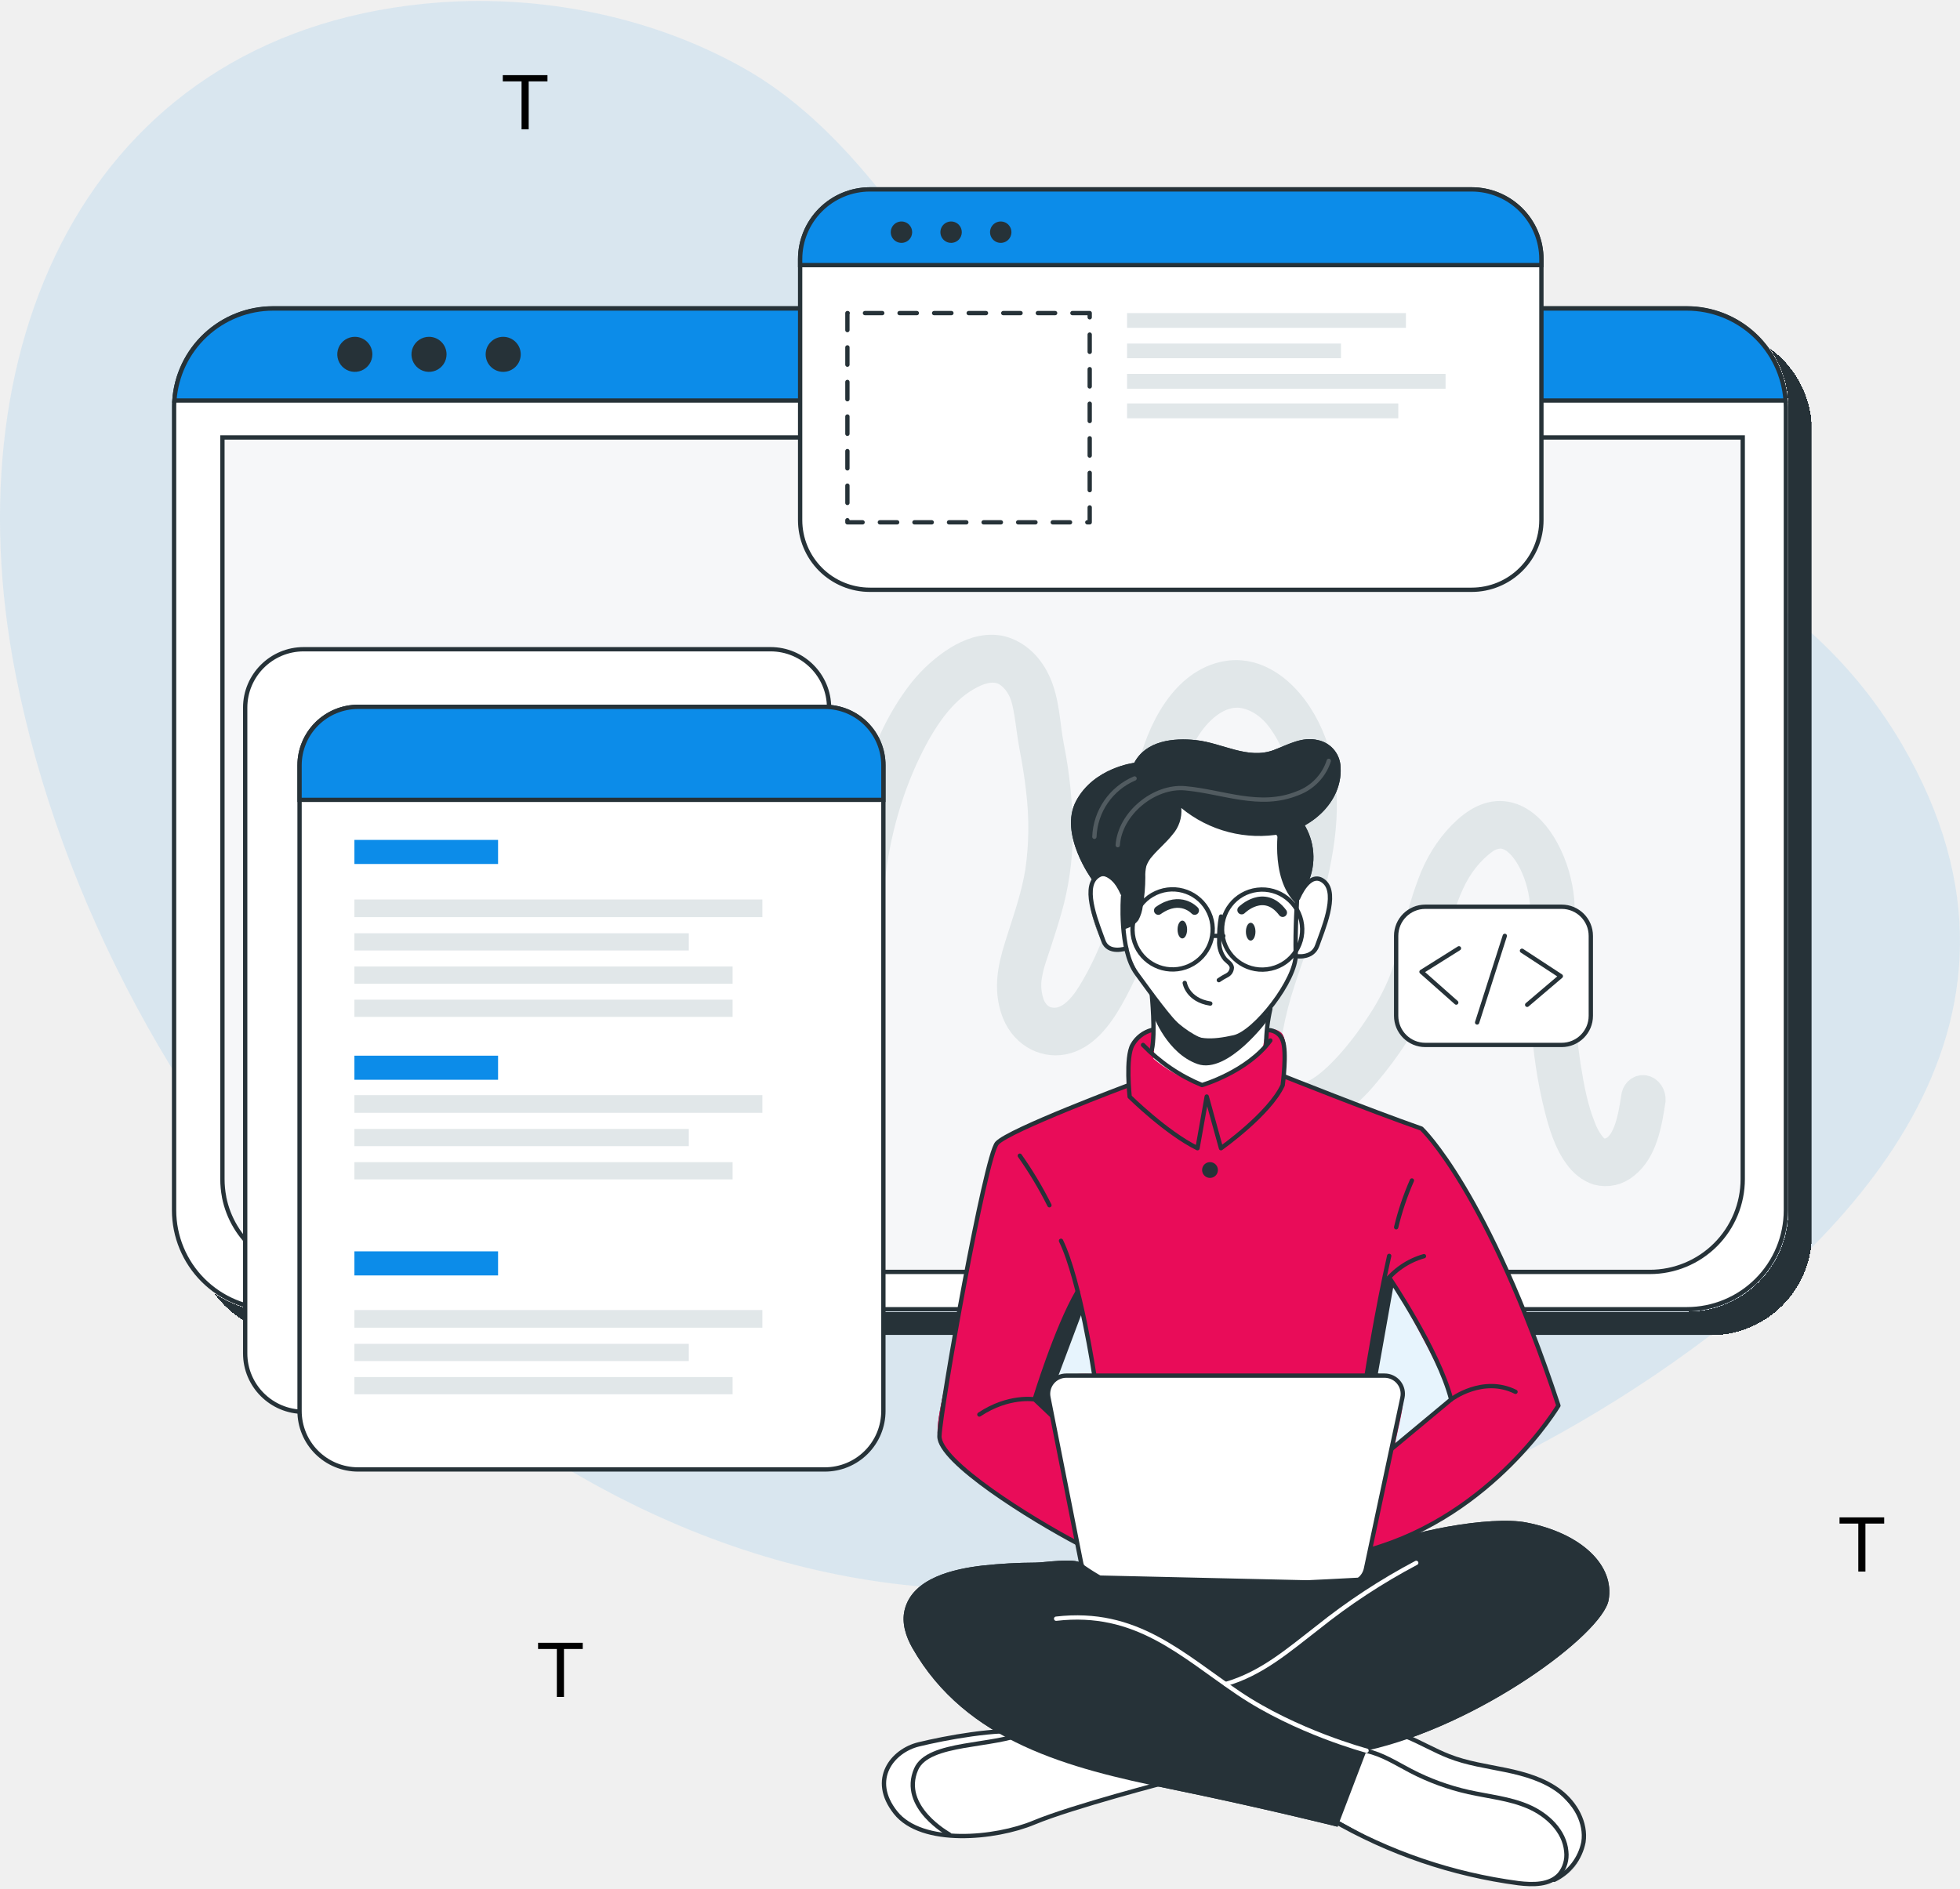
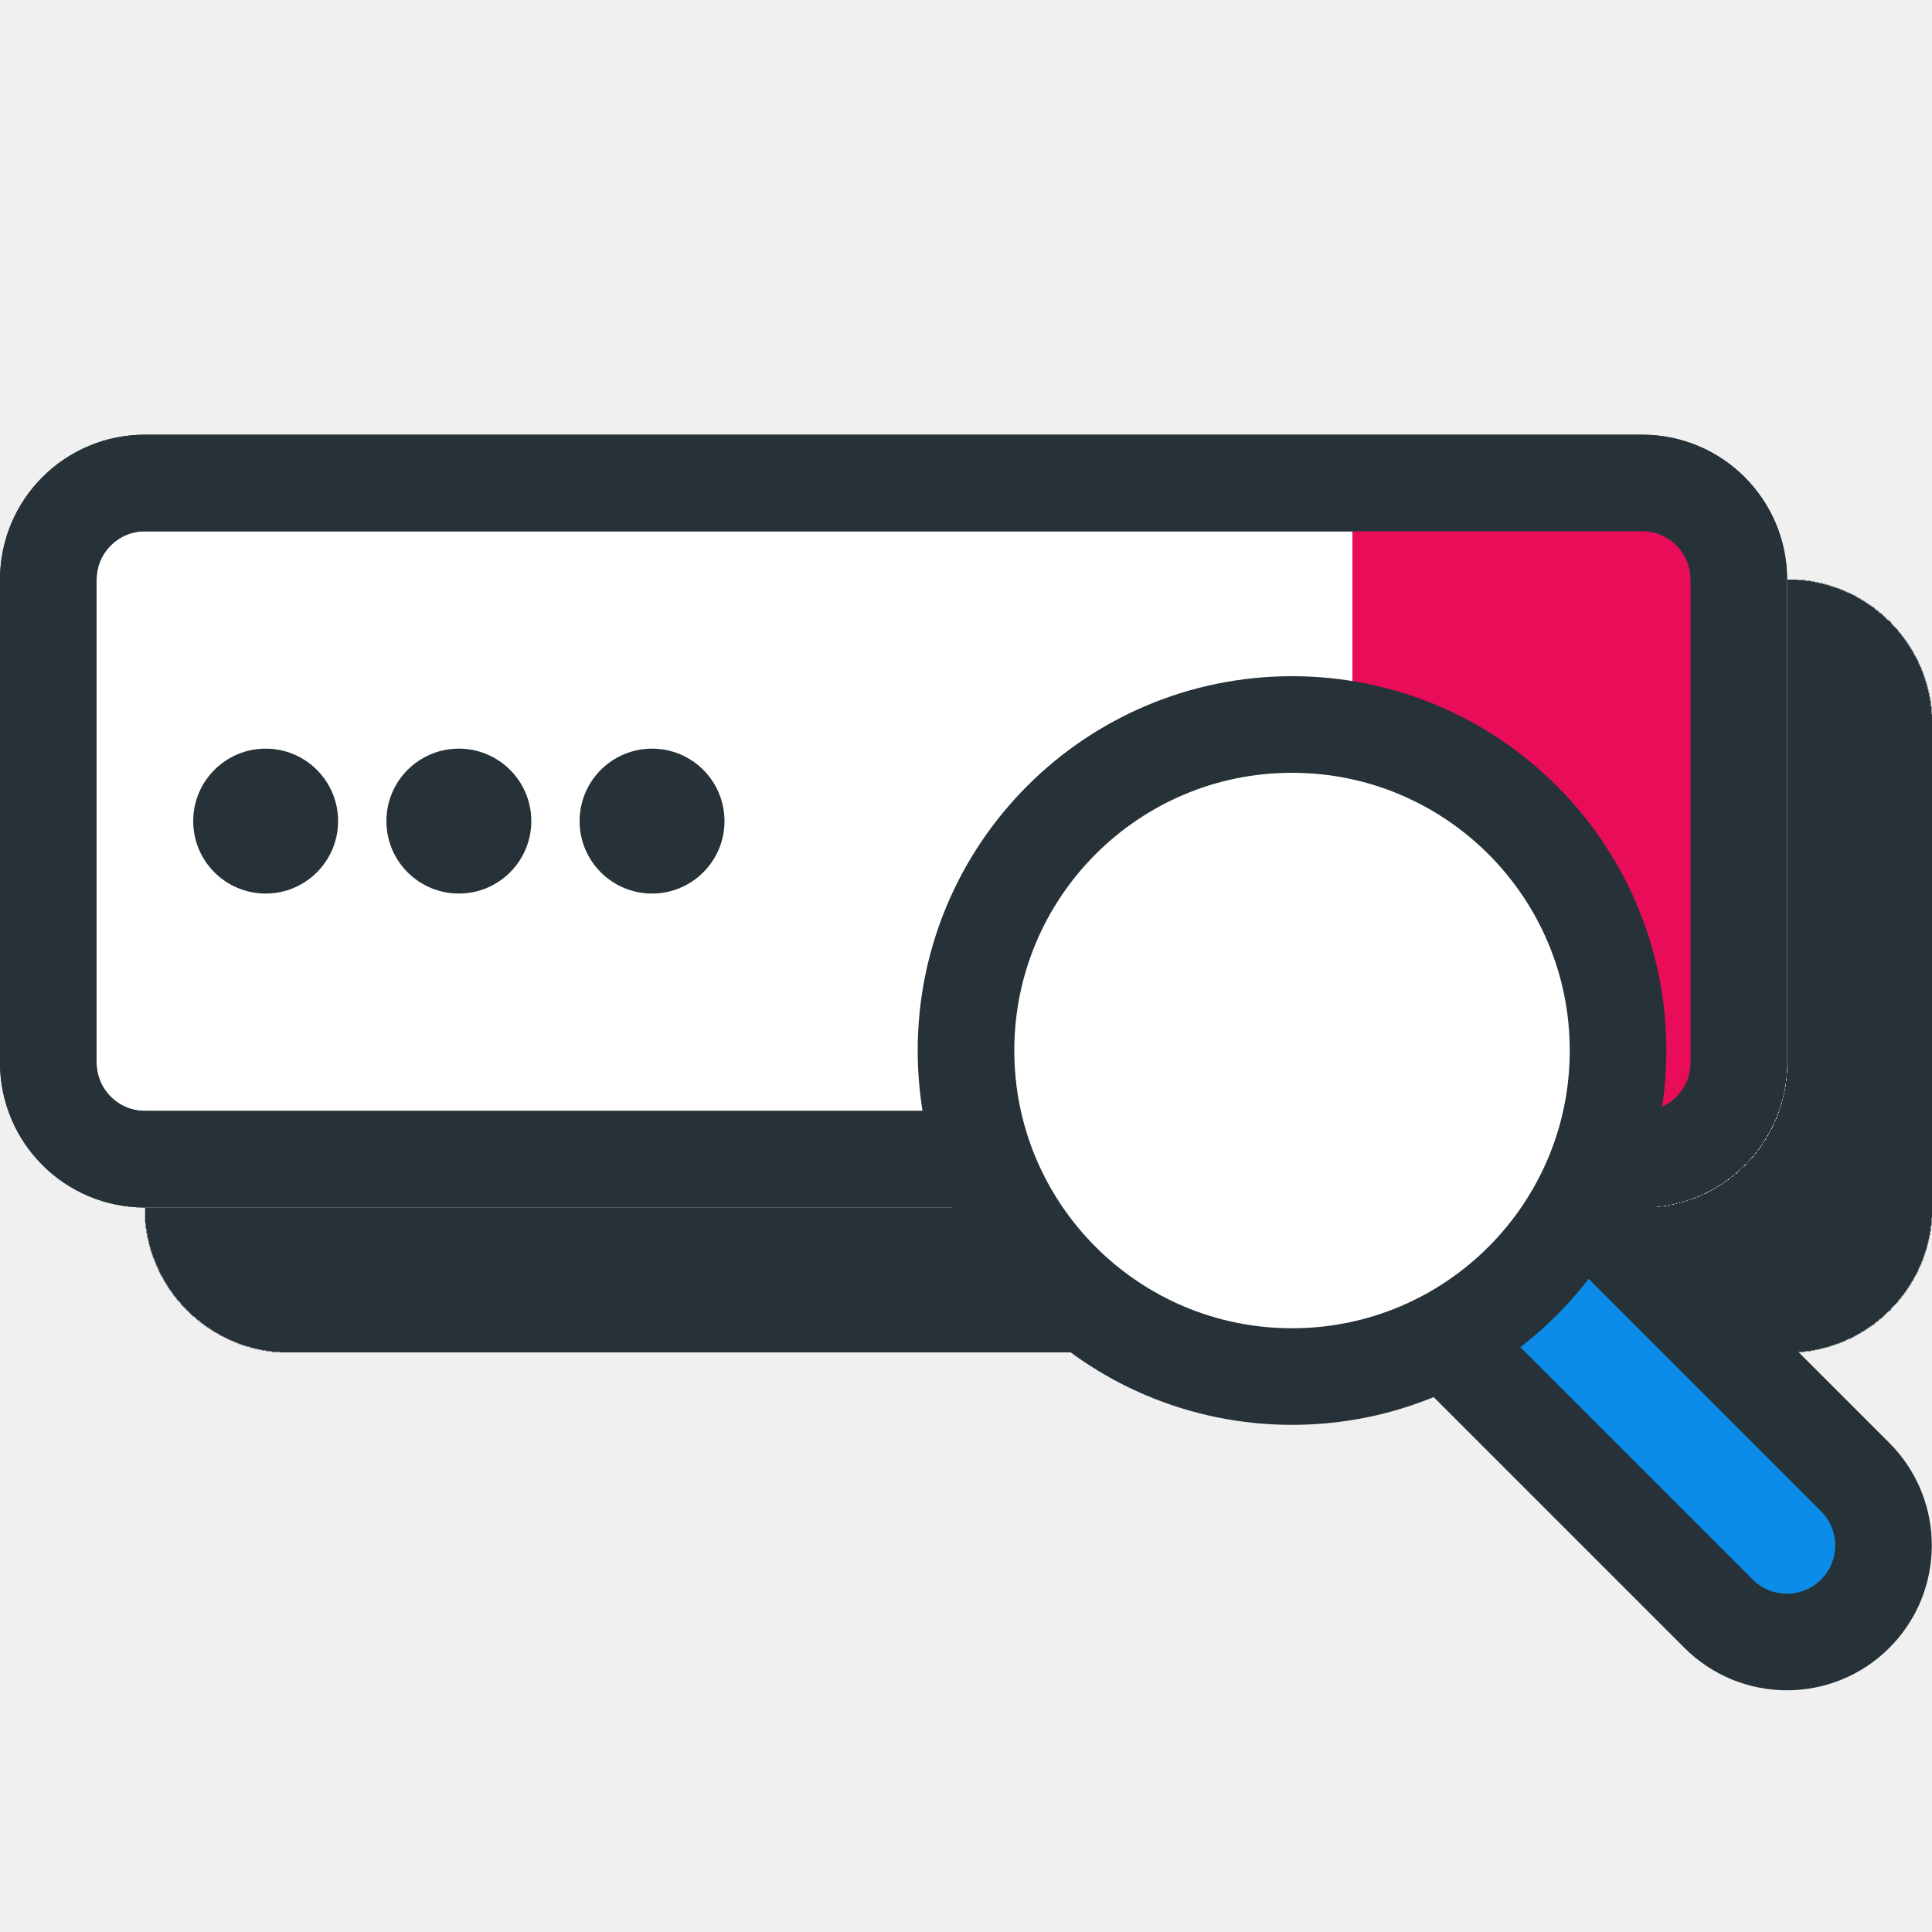
- <svg xmlns="http://www.w3.org/2000/svg" width="500" height="482" viewBox="0 0 500 482" fill="none">
-   <path d="M485.204 189.939C429.701 94.954 279.148 128.781 248.402 82.586C232.653 58.965 215.037 31.509 189.483 17.253C165.125 3.599 136.885 -1.192 112.265 0.606C24.342 7.035 -12.929 85.635 3.959 171.95C26.506 287.086 128.651 404.702 249.996 405.522C313.47 405.999 374.119 383.243 421.605 351.236L422.664 350.519C470.15 318.217 527.588 262.452 485.204 189.939Z" fill="#0C8CE9" fill-opacity="0.1" />
-   <g filter="url(#filter0_d_104_560)">
-     <path d="M455.585 103.931V308.807C455.585 315.504 452.923 321.927 448.185 326.664C443.446 331.401 437.019 334.063 430.316 334.066H69.676C62.973 334.063 56.546 331.401 51.807 326.664C47.069 321.927 44.407 315.504 44.407 308.807V103.931C44.407 103.328 44.407 102.794 44.487 102.156C44.931 95.783 47.777 89.815 52.452 85.457C57.127 81.099 63.282 78.674 69.676 78.672H430.316C436.717 78.674 442.879 81.106 447.555 85.474C452.231 89.842 455.072 95.821 455.505 102.202C455.562 102.748 455.585 103.34 455.585 103.931Z" fill="white" />
-     <path d="M455.585 103.931V308.807C455.585 315.504 452.923 321.927 448.185 326.664C443.446 331.401 437.019 334.063 430.316 334.066H69.676C62.973 334.063 56.546 331.401 51.807 326.664C47.069 321.927 44.407 315.504 44.407 308.807V103.931C44.407 103.328 44.407 102.794 44.487 102.156C44.931 95.783 47.777 89.815 52.452 85.457C57.127 81.099 63.282 78.674 69.676 78.672H430.316C436.717 78.674 442.879 81.106 447.555 85.474C452.231 89.842 455.072 95.821 455.505 102.202C455.562 102.748 455.585 103.34 455.585 103.931Z" stroke="#263238" stroke-width="1.1" stroke-linecap="round" stroke-linejoin="round" />
+ <svg xmlns="http://www.w3.org/2000/svg" width="40" height="40" viewBox="0 0 40 40" fill="none">
+   <g filter="url(#filter0_d_633_1178)">
+     <rect x="1" y="10" width="35" height="14" rx="2" fill="white" />
+     <rect x="1" y="10" width="35" height="14" rx="2" stroke="#263238" stroke-width="2" />
  </g>
-   <path d="M56.706 111.623H444.573V300.876C444.573 307.153 442.078 313.173 437.636 317.611C433.194 322.049 427.169 324.543 420.888 324.543H80.391C74.11 324.543 68.085 322.049 63.643 317.611C59.201 313.173 56.706 307.153 56.706 300.876V111.623Z" fill="#F6F7F9" />
-   <path d="M221.687 224.988C223.039 212.32 226.516 200.313 231.9 189.714C235.831 182.02 240.706 175.124 247.796 171.636C250.633 170.225 253.856 169.523 256.756 171.05C258.262 171.918 259.579 173.256 260.567 174.923C261.856 176.995 262.342 179.654 262.754 182.104C263.198 184.88 263.496 187.679 264.018 190.433C264.704 194.085 265.327 197.73 265.727 201.419C266.596 208.486 266.525 215.601 265.515 222.479C264.564 228.384 262.672 233.888 260.906 239.406C259.097 245.083 257.184 250.878 259.187 257.242C261.079 263.217 266.282 266.02 271.035 265.124C276.173 264.167 279.828 259.415 282.634 254.493C285.667 249.137 288.18 243.336 290.125 237.199C292.06 230.924 293.459 224.38 294.303 217.665C295.994 205.255 296.94 191.379 304.63 182.508C307.834 178.802 312.085 176.123 316.759 176.638C318.753 176.912 320.711 177.664 322.521 178.853C324.331 180.042 325.958 181.644 327.308 183.568C330.235 187.605 332.254 192.486 333.142 197.672C334.274 204.158 333.719 210.88 332.554 217.107C331.477 222.873 330.063 228.509 328.323 233.973C327.301 237.177 326.115 240.256 325.022 243.446C322.393 251.042 319.622 259.203 319.349 267.735C319.263 271.443 319.677 275.307 321.44 278.601C322.364 280.22 323.544 281.602 324.901 282.655C326.258 283.709 327.761 284.41 329.311 284.713C332.673 285.437 336.052 284.058 338.879 282.2C342.293 279.861 345.416 276.967 348.173 273.589C353.25 267.576 358.035 260.635 361.141 252.743C364.629 243.934 365.593 233.648 369.583 225.131C371.681 220.531 374.708 216.724 378.393 214.048C379.763 213.047 381.345 212.52 382.984 212.518C384.399 212.611 385.794 213.179 387.016 214.16C389.861 216.45 391.801 220.173 393.037 224.033C393.658 226.021 394.07 228.082 394.262 230.165C394.501 232.77 394.227 235.771 394.16 238.535C393.806 253.061 394.295 268.012 397.872 282.316C398.947 286.617 400.325 291.243 402.853 294.651C404.13 296.477 405.818 297.794 407.672 298.413C408.846 298.722 410.043 298.745 411.192 298.48C412.341 298.214 413.42 297.667 414.367 296.868C418.798 293.406 419.97 286.755 420.901 280.684C420.928 280.139 420.78 279.586 420.487 279.147C420.195 278.707 419.781 278.415 419.336 278.334C418.892 278.27 418.458 278.419 418.122 278.748C417.787 279.078 417.576 279.564 417.534 280.104C416.716 285.437 415.469 293.142 410.392 294.394C409.645 294.605 408.855 294.578 408.092 294.317C407.329 294.056 406.618 293.568 406.023 292.898C404.815 291.486 403.839 289.803 403.154 287.952C401.166 283.077 400.18 277.847 399.32 272.469C398.166 265.021 397.551 257.507 397.483 250.016C397.43 246.289 397.468 242.572 397.554 238.865C397.737 235.923 397.762 232.956 397.628 229.983C397.227 225.416 395.908 220.967 393.793 217.042C391.857 213.429 389.048 210.176 385.658 208.939C381.526 207.431 377.811 209.177 374.602 212.002C371.079 215.144 368.212 219.249 366.201 224.028C364.449 228.428 363.029 233.038 361.958 237.804C360.758 242.621 359.55 247.508 357.67 251.934C356.13 255.418 354.324 258.699 352.275 261.734C349.947 265.334 347.393 268.696 344.632 271.792C341.929 274.766 338.986 277.642 335.589 279.422C334.245 280.19 332.783 280.641 331.273 280.756C330.642 280.795 330.004 280.732 329.375 280.568C328.702 280.386 328.042 280.111 327.41 279.747C326.812 279.442 326.249 279.029 325.74 278.523L325.352 278.136L325.164 277.937C324.917 277.636 324.684 277.317 324.468 276.981C323.761 275.839 323.264 274.531 323.014 273.156C322.363 269.761 322.682 266.025 323.268 262.593C324.045 258.401 325.092 254.313 326.401 250.368C327.574 246.664 328.89 243.04 330.168 239.396C331.506 235.616 332.606 231.746 333.637 227.828C336.764 215.824 339.054 202.234 334.385 189.688C330.55 179.423 322.27 171.005 312.996 172.64C302.697 174.456 296.397 186.239 293.859 197.726C292.409 204.244 291.749 211.033 290.817 217.697C289.946 224.307 288.491 230.731 286.478 236.859C284.508 242.847 281.935 248.465 278.815 253.587C276.195 257.886 272.426 261.971 267.516 260.994C266.496 260.822 265.51 260.338 264.65 259.588C263.789 258.837 263.081 257.843 262.591 256.698C261.63 254.16 261.376 251.355 261.868 248.74C262.337 245.768 263.471 242.918 264.36 240.15C265.248 237.381 266.143 234.654 266.931 231.851C268.672 225.783 269.598 219.344 269.675 212.775C269.66 205.321 268.908 197.834 267.435 190.48C266.387 185.073 266.366 178.909 263.95 173.95C262.973 171.874 261.625 170.08 260.017 168.717C258.409 167.354 256.588 166.46 254.702 166.109C251.09 165.518 247.505 166.845 244.422 168.761C241.185 170.808 238.241 173.451 235.685 176.605C232.79 180.3 230.284 184.437 228.222 188.93C225.574 194.399 223.394 200.219 221.715 206.303C220.107 212.15 218.97 218.212 218.32 224.408C218.054 226.992 221.407 227.617 221.688 224.996L221.687 224.988Z" fill="#E1E7E9" stroke="#E1E7E9" stroke-width="8" />
-   <path d="M455.505 102.202H44.487C44.931 95.829 47.777 89.861 52.452 85.502C57.127 81.144 63.282 78.719 69.676 78.717H430.316C436.71 78.719 442.865 81.144 447.54 85.502C452.215 89.861 455.061 95.829 455.505 102.202Z" fill="#0C8CE9" stroke="#263238" stroke-width="1.1" stroke-miterlimit="10" />
-   <path d="M94.99 90.414C94.99 91.298 94.728 92.163 94.236 92.898C93.744 93.634 93.045 94.207 92.227 94.545C91.41 94.884 90.51 94.972 89.642 94.8C88.774 94.627 87.976 94.201 87.35 93.576C86.725 92.951 86.298 92.154 86.126 91.286C85.953 90.419 86.041 89.52 86.38 88.703C86.719 87.886 87.293 87.187 88.028 86.696C88.764 86.205 89.63 85.942 90.515 85.942C91.702 85.942 92.84 86.413 93.679 87.252C94.519 88.091 94.99 89.228 94.99 90.414Z" fill="#263238" />
-   <path d="M113.916 90.414C113.916 91.298 113.654 92.163 113.162 92.898C112.67 93.634 111.971 94.207 111.153 94.545C110.336 94.884 109.436 94.972 108.568 94.8C107.7 94.627 106.902 94.201 106.276 93.576C105.65 92.951 105.224 92.154 105.052 91.286C104.879 90.419 104.968 89.52 105.306 88.703C105.645 87.886 106.219 87.187 106.955 86.696C107.69 86.205 108.556 85.942 109.441 85.942C110.628 85.942 111.766 86.413 112.605 87.252C113.445 88.091 113.916 89.228 113.916 90.414Z" fill="#263238" />
-   <path d="M128.367 94.886C130.838 94.886 132.842 92.884 132.842 90.414C132.842 87.944 130.838 85.942 128.367 85.942C125.895 85.942 123.891 87.944 123.891 90.414C123.891 92.884 125.895 94.886 128.367 94.886Z" fill="#263238" />
-   <path d="M444.573 111.623V300.876C444.573 307.153 442.078 313.173 437.636 317.611C433.194 322.049 427.169 324.543 420.887 324.543H80.403C74.92 324.542 69.608 322.64 65.371 319.163C61.135 315.685 58.237 310.847 57.172 305.473V305.405C56.883 303.905 56.738 302.381 56.74 300.854V111.623H444.573Z" stroke="#263238" stroke-width="1.1" stroke-miterlimit="10" />
-   <path d="M393.216 66.122V132.707C393.216 135.043 392.755 137.357 391.86 139.515C390.965 141.673 389.653 143.634 387.999 145.286C386.345 146.938 384.381 148.247 382.221 149.14C380.06 150.033 377.744 150.492 375.406 150.491H221.926C219.588 150.492 217.272 150.033 215.111 149.14C212.95 148.247 210.987 146.938 209.333 145.286C207.679 143.634 206.367 141.673 205.472 139.515C204.577 137.357 204.116 135.043 204.116 132.707V66.122C204.119 61.403 205.996 56.878 209.336 53.542C212.675 50.205 217.203 48.329 221.926 48.326H375.406C380.129 48.326 384.659 50.201 387.999 53.538C391.339 56.876 393.216 61.402 393.216 66.122Z" fill="white" stroke="#263238" stroke-width="1.1" stroke-miterlimit="10" />
-   <path d="M393.216 66.122V67.646H204.116V66.122C204.119 61.403 205.996 56.878 209.336 53.542C212.675 50.205 217.203 48.329 221.926 48.326H375.406C380.129 48.326 384.659 50.201 387.999 53.538C391.339 56.876 393.216 61.402 393.216 66.122Z" fill="#0C8CE9" stroke="#263238" stroke-width="1.1" stroke-miterlimit="10" />
-   <path d="M231.901 61.172C231.519 61.555 231.032 61.815 230.502 61.921C229.972 62.027 229.422 61.974 228.922 61.767C228.422 61.56 227.995 61.211 227.695 60.761C227.394 60.312 227.234 59.784 227.234 59.243C227.234 58.703 227.394 58.175 227.695 57.726C227.995 57.276 228.422 56.926 228.922 56.72C229.422 56.513 229.972 56.46 230.502 56.566C231.032 56.672 231.519 56.932 231.901 57.315C232.41 57.828 232.695 58.521 232.695 59.243C232.695 59.966 232.41 60.659 231.901 61.172Z" fill="#263238" />
-   <path d="M244.564 61.172C244.182 61.555 243.695 61.815 243.165 61.921C242.635 62.027 242.085 61.974 241.585 61.767C241.085 61.56 240.658 61.211 240.357 60.761C240.057 60.312 239.896 59.784 239.896 59.243C239.896 58.703 240.057 58.175 240.357 57.726C240.658 57.276 241.085 56.926 241.585 56.72C242.085 56.513 242.635 56.46 243.165 56.566C243.695 56.672 244.182 56.932 244.564 57.315C245.073 57.828 245.358 58.521 245.358 59.243C245.358 59.966 245.073 60.659 244.564 61.172Z" fill="#263238" />
-   <path d="M257.227 61.172C256.845 61.555 256.358 61.815 255.828 61.921C255.297 62.027 254.748 61.974 254.248 61.767C253.748 61.56 253.321 61.211 253.02 60.761C252.72 60.312 252.559 59.784 252.559 59.243C252.559 58.703 252.72 58.175 253.02 57.726C253.321 57.276 253.748 56.926 254.248 56.72C254.748 56.513 255.297 56.46 255.828 56.566C256.358 56.672 256.845 56.932 257.227 57.315C257.735 57.828 258.021 58.521 258.021 59.243C258.021 59.966 257.735 60.659 257.227 61.172Z" fill="#263238" />
-   <path d="M277.986 79.889H216.175V133.276H277.986V79.889Z" stroke="#263238" stroke-width="1.1" stroke-linecap="round" stroke-linejoin="round" stroke-dasharray="4.41 4.41" />
-   <path d="M358.655 79.889H287.518V83.644H358.655V79.889Z" fill="#E1E7E9" />
-   <path d="M342.086 87.661H287.518V91.404H342.086V87.661Z" fill="#E1E7E9" />
-   <path d="M368.767 95.398H287.518V99.187H368.767V95.398Z" fill="#E1E7E9" />
-   <path d="M356.708 102.941H287.518V106.73H356.708V102.941Z" fill="#E1E7E9" />
-   <path d="M303.358 453.185C303.358 453.185 270.334 462.64 265.722 464.278C261.531 465.758 250.167 469.74 241.638 468.5C240.814 468.381 240 468.207 239.201 467.976C230.558 465.405 226.675 463.004 225.536 457.577C224.397 452.149 228.701 448.144 232.847 445.584C236.992 443.024 259.47 440.35 259.47 440.35L264.902 441.943L303.358 453.185Z" fill="white" />
-   <path d="M241.638 468.5C240.814 468.381 240 468.207 239.201 467.976C230.558 465.405 226.675 463.004 225.536 457.577C224.397 452.149 228.701 448.144 232.847 445.584C236.992 443.024 259.47 440.35 259.47 440.35L264.902 441.943C259.983 444.219 241.672 445.459 237.675 447.757C233.678 450.056 231.753 454.379 234.111 460.273C235.375 463.345 238.745 466.361 241.638 468.5Z" fill="white" />
-   <path d="M403.943 470.036C403.601 473.449 402.406 476.646 398.989 478.66C399.973 475.305 399.772 471.713 398.42 468.488C396.143 463.379 388.729 458.874 378.982 458.123C369.234 457.372 361.775 452.82 357.869 450.784C354.818 449.202 348.384 445.743 345.708 444.31L348.611 439.758L356.104 441.442C356.104 441.442 362.31 444.958 368.551 447.757C374.791 450.556 389.948 451.171 395.288 455.46C400.629 459.75 404.524 464.415 403.943 470.036Z" fill="white" />
-   <path d="M298.386 454.527C298.386 454.527 273.584 460.945 263.745 465.052C253.906 469.16 235.151 470.957 228.444 462.492C221.737 454.027 227.67 446.722 234.354 445.095C241.038 443.468 254.555 440.908 261.934 441.943" fill="#263238" />
-   <path d="M261.934 440.6C261.934 440.6 259.93 449.294 264.121 439.6C267.218 432.455 253.622 445.846 261.957 441.943" fill="#263238" />
-   <path d="M403.936 470.036C403.594 473.449 402.398 476.647 398.982 478.66C396.705 480.003 393.471 480.8 388.836 480.754C377.255 480.606 355.482 472.334 355.482 472.334L335.099 461.07L345.7 444.31L348.604 439.759L356.097 441.442C356.097 441.442 362.303 444.958 368.544 447.757C374.784 450.556 389.941 451.171 395.281 455.46C400.622 459.75 404.517 464.415 403.936 470.036Z" fill="#263238" />
-   <path d="M339.62 464.233C354.292 472.755 370.509 478.289 387.333 480.515C391.045 480.959 395.361 481.027 397.844 478.239C398.504 477.434 398.996 476.505 399.289 475.506C399.583 474.507 399.672 473.459 399.552 472.425C399.108 467.191 394.701 463.05 389.872 460.967C385.044 458.885 379.726 458.407 374.59 457.258C369.483 456.107 364.545 454.302 359.901 451.888C356.211 449.965 352.647 447.632 348.581 446.767C344.516 445.903 339.676 446.949 337.501 450.499" fill="#263238" />
-   <path d="M396.477 479.662C398.385 478.749 400.053 477.403 401.348 475.732C402.643 474.061 403.529 472.11 403.936 470.036C404.676 465.109 401.863 460.148 397.912 457.122C393.96 454.095 389.007 452.661 384.122 451.649C379.236 450.636 374.237 449.953 369.557 448.099C362.417 445.3 355.368 439.793 347.921 441.761" fill="#263238" />
-   <path d="M362.622 287.962L328.13 274.855L327.697 274.684C327.697 274.684 327.822 273.774 327.925 272.408C328.141 269.655 328.255 265.172 326.957 263.658C325.032 261.383 312.814 270.535 307.496 268.1C302.178 265.665 299.126 262.782 299.126 262.782C299.126 262.782 292.02 261.474 288.877 266.594C287.283 270.724 287.829 276.834 287.829 276.834L287.18 277.062C283.069 278.598 260.704 287.006 255.979 290.386C250.752 294.084 244.967 332.053 243.111 343.203C241.255 354.354 237.952 364.401 239.626 368.235C241.3 372.07 265.328 390.559 279.152 395.327C292.976 400.094 341.999 398.74 341.999 398.74C341.999 398.74 342.797 398.524 344.22 398.069C352.51 395.406 381.924 384.415 397.536 358.609C397.559 358.655 382.436 309.126 362.622 287.962ZM269.427 351.828C266.888 353.626 268.289 360.589 268.289 360.589L263.973 356.789L274.814 330.152L279.437 350.633C279.437 350.633 271.967 350.042 269.427 351.828ZM356.154 368.747C354.958 369.362 359.57 356.561 357.384 353.66C355.198 350.758 348.604 351.031 348.604 351.031L349.162 347.538L353.068 327.513L354.366 325.977C354.366 325.977 367.781 348.949 370.183 357.051C370.183 357.073 355.562 368.747 356.154 368.747Z" fill="#263238" />
-   <path d="M297.497 204.89L279.687 223.778C279.687 223.778 277.239 225.951 278.207 231.424C279.175 236.897 281.452 241.664 283.172 241.983C284.533 242.221 285.912 242.343 287.294 242.347C287.294 242.347 291.109 250.608 293.819 253.85C293.819 253.85 300.997 263.055 300.496 266.594C300.496 266.594 304.51 265.395 310.534 266.1C316.558 266.806 322.496 264.1 322.496 264.1L324.281 256.638C324.281 256.638 329.746 248.355 330.111 246.147C330.475 243.94 332.981 244.509 334.21 243.417C335.44 242.324 338.276 237.466 338.765 232.869C339.255 228.272 339.266 222.993 333.926 224.54C329.291 223.3 332.195 213.515 332.195 213.515L324.053 206.347L297.497 204.89Z" fill="#263238" />
-   <path d="M293.819 253.85C293.819 253.85 294.799 263.51 293.819 267.925Z" fill="#263238" />
-   <path d="M322.994 266.628C323.004 263.522 323.364 260.427 324.064 257.4Z" fill="#263238" />
-   <path d="M325.579 212.093C325.579 212.093 331.432 219.431 331.125 224.984C330.817 230.537 330.384 237.113 330.532 243.553C330.68 249.993 320.181 263.488 314.784 264.682C309.386 265.877 304.74 266.184 301.289 262.737C297.839 259.289 294.389 254.499 289.902 248.355C285.415 242.211 286.486 228.727 286.486 228.727" fill="#263238" />
-   <path d="M311.481 233.859C311.125 235.875 310.972 237.922 311.026 239.969C310.908 241.694 311.445 243.4 312.529 244.748C313.178 245.408 314.112 245.943 314.237 246.853C314.234 247.263 314.12 247.664 313.908 248.014C313.695 248.365 313.392 248.651 313.03 248.844C312.3 249.212 311.596 249.63 310.923 250.096" fill="#263238" />
-   <path d="M302.223 250.801C302.223 250.801 302.895 255.159 308.737 256.069Z" fill="#263238" />
-   <path d="M302.827 237.181C302.827 238.444 302.28 239.457 301.608 239.457C300.936 239.457 300.39 238.444 300.39 237.181C300.39 235.918 300.936 234.906 301.608 234.906C302.28 234.906 302.827 235.93 302.827 237.181Z" fill="#263238" />
-   <path d="M320.261 237.728C320.261 238.991 319.714 240.003 319.042 240.003C318.371 240.003 317.824 238.979 317.824 237.728C317.824 236.476 318.371 235.452 319.042 235.452C319.714 235.452 320.261 236.465 320.261 237.728Z" fill="#263238" />
-   <path d="M316.742 232.209C316.742 232.209 322.436 226.52 327.207 232.869Z" fill="#263238" />
-   <path d="M304.751 232.323C304.751 232.323 301.153 228.295 295.482 232.323Z" fill="#263238" />
-   <path d="M294.252 259.221C294.252 259.221 297.725 268.778 305.48 271.498C313.235 274.217 323.529 260.12 323.529 260.12L322.994 258.288C322.994 258.288 316.241 267.049 308.737 265.558C301.233 264.068 293.819 253.896 293.819 253.896L294.252 259.221Z" fill="#263238" />
-   <path d="M287.294 241.983C287.294 241.983 282.671 243.61 281.441 240.014C280.211 236.419 275.998 226.941 279.687 223.778C283.377 220.615 286.338 227.954 286.338 227.954" fill="#263238" />
-   <path d="M330.521 243.94C330.521 243.94 334.814 244.805 336.044 241.209C337.274 237.614 341.487 228.136 337.798 224.972C334.108 221.809 331.147 229.148 331.147 229.148" fill="#263238" />
-   <path d="M286.338 237.181C287.944 236.928 289.393 236.074 290.392 234.792C291.001 233.667 291.388 232.434 291.53 231.162C291.953 228.743 292.167 226.291 292.168 223.835C292.118 222.875 292.206 221.913 292.43 220.979C292.772 220.038 293.298 219.176 293.979 218.442C295.584 216.553 297.532 214.96 299.069 213.003C299.893 212.079 300.52 210.998 300.912 209.824C301.303 208.65 301.451 207.409 301.346 206.176C304.869 209.078 308.986 211.174 313.407 212.316C317.827 213.458 322.445 213.619 326.934 212.787C335.076 211.194 342.876 204.06 341.931 195.094C341.753 193.59 341.108 192.181 340.086 191.062C339.065 189.944 337.719 189.173 336.238 188.858C332.218 187.857 328.608 189.996 324.964 191.373C318.325 193.876 311.823 189.575 305.116 188.858C299.422 188.233 292.328 188.949 289.344 194.65C289.344 194.65 279.095 195.856 274.54 204.321C269.985 212.787 278.606 224.495 278.606 224.495C278.606 224.495 282.022 220.308 286.497 228.773L286.338 237.181Z" fill="#263238" />
-   <path d="M332.423 209.931C332.423 209.931 323.62 223.812 330.578 230.536C330.578 230.536 332.104 226.361 333.641 225.337C334.75 222.873 335.219 220.17 335.006 217.478C334.793 214.785 333.905 212.189 332.423 209.931Z" fill="#263238" />
-   <path d="M338.97 194.138C338.36 196.032 337.324 197.761 335.942 199.195C334.561 200.628 332.87 201.728 330.999 202.41C321.343 206.346 311.971 201.989 302.292 201.135C294.4 200.43 285.689 207.553 285.131 215.654" fill="#263238" />
-   <path d="M279.175 213.515C279.293 210.318 280.32 207.221 282.135 204.585C283.949 201.95 286.478 199.885 289.424 198.632" fill="#263238" />
-   <path d="M291.587 266.628C295.834 271.05 300.958 274.538 306.63 276.868C306.63 276.868 318.188 273.512 324.064 265.49" fill="#263238" />
-   <path d="M303.388 246.435C308.521 244.082 310.774 238.017 308.419 232.888C306.065 227.758 299.995 225.508 294.861 227.86C289.728 230.213 287.475 236.278 289.83 241.407C292.184 246.537 298.255 248.787 303.388 246.435Z" fill="#263238" />
-   <path d="M323.214 247.334C328.82 246.646 332.806 241.548 332.118 235.947C331.43 230.346 326.328 226.363 320.722 227.051C315.116 227.739 311.13 232.837 311.818 238.438C312.507 244.039 317.609 248.022 323.214 247.334Z" fill="#263238" />
-   <path d="M293.819 262.816C292.783 263.088 291.813 263.566 290.965 264.221C290.118 264.876 289.412 265.694 288.889 266.628C287.078 269.814 288.171 279.838 288.171 279.838C288.171 279.838 297.52 289.077 305.48 292.98L307.826 279.793L311.47 292.98C311.47 292.98 323.791 284.276 327.207 276.914C327.207 276.914 328.346 268.323 327.207 265.536C326.948 264.762 326.456 264.086 325.797 263.604C325.138 263.121 320.313 261.838 319.496 261.823" fill="#263238" />
-   <path d="M279.175 351.043C279.175 351.043 275.52 326.58 270.657 316.601Z" fill="#263238" />
-   <path d="M260.146 294.891C262.978 298.912 265.505 303.137 267.708 307.532Z" fill="#263238" />
-   <path d="M356.154 313.153C357.136 309.063 358.481 305.069 360.174 301.218Z" fill="#263238" />
-   <path d="M348.604 351.043C348.604 351.043 351.235 334.271 354.378 320.458Z" fill="#263238" />
-   <path d="M353.068 327.49C355.611 324.121 359.186 321.676 363.248 320.526Z" fill="#263238" />
-   <path d="M327.708 274.684C327.708 274.684 348.923 283.161 362.622 287.974C362.622 287.974 379.476 303.801 397.547 358.655C397.547 358.655 380.99 386.486 349.492 395.406" fill="#263238" />
-   <path d="M354.958 369.737L370.184 357.073C370.184 357.073 378.234 350.963 386.604 355.139" fill="#263238" />
-   <path d="M354.378 325.977C354.378 325.977 366.961 344.557 370.184 357.073Z" fill="#263238" />
-   <path d="M268.38 361.294L263.927 357.073C263.927 357.073 257.323 355.935 249.83 360.93" fill="#263238" />
-   <path d="M263.927 357.073C263.927 357.073 269.462 338.868 274.916 329.549Z" fill="#263238" />
-   <path d="M287.852 276.914C287.852 276.914 257.322 288.36 254.328 291.705C251.333 295.051 239.957 359.053 239.649 366.38C239.387 372.934 263.164 387.646 274.95 393.847" fill="#263238" />
-   <path d="M310.684 298.544C310.684 298.942 310.566 299.331 310.344 299.663C310.123 299.994 309.808 300.252 309.44 300.404C309.071 300.557 308.666 300.597 308.275 300.519C307.884 300.441 307.525 300.249 307.243 299.968C306.961 299.686 306.769 299.327 306.692 298.937C306.614 298.546 306.654 298.141 306.806 297.773C306.959 297.405 307.217 297.09 307.549 296.869C307.88 296.648 308.27 296.53 308.668 296.53C308.934 296.528 309.196 296.579 309.442 296.68C309.687 296.781 309.91 296.929 310.097 297.116C310.284 297.304 310.433 297.526 310.534 297.771C310.634 298.016 310.685 298.279 310.684 298.544Z" fill="#263238" />
-   <path d="M348.445 400.31L357.748 356.618C357.893 355.941 357.884 355.239 357.722 354.566C357.56 353.892 357.249 353.264 356.812 352.726C356.375 352.188 355.824 351.755 355.198 351.458C354.571 351.16 353.887 351.007 353.193 351.009H272.001C271.314 351.009 270.635 351.161 270.014 351.455C269.392 351.749 268.844 352.177 268.409 352.708C267.973 353.239 267.661 353.86 267.494 354.526C267.328 355.193 267.311 355.888 267.446 356.561L275.793 398.797C275.998 399.834 276.55 400.771 277.36 401.451C278.17 402.132 279.188 402.516 280.245 402.54L343.776 403.997C344.862 404.021 345.922 403.666 346.774 402.993C347.627 402.32 348.217 401.371 348.445 400.31Z" fill="#263238" />
-   <path d="M348.604 446.699L341.202 466.11C341.202 466.11 322.322 461.354 298.146 456.405C272.855 451.228 246.447 444.526 232.748 420.507C231.086 417.582 229.97 414.123 230.756 410.847C232.726 402.552 243.532 400.299 250.649 399.468C255.124 398.985 259.62 398.734 264.121 398.717C266.398 398.717 273.971 397.477 275.804 398.831C278.559 400.839 277.496 402.6 277.496 402.6L346.496 403.997C347.523 401.76 349.291 397.859 349.492 395.406C358.773 390.696 380.239 386.713 389.348 388.477C403.617 391.242 411.941 399.559 410.358 408.275C408.775 416.991 377.255 440.361 348.604 446.699Z" fill="#263238" />
-   <path d="M348.604 446.699C348.604 446.699 330.646 441.943 315.979 432.044C301.312 422.145 289.856 410.653 269.416 413.031" fill="#263238" />
-   <path d="M312.62 429.712C321.889 427.049 328.688 421.053 336.124 415.307C343.967 409.017 352.389 403.485 361.278 398.786" fill="#263238" />
-   <path fill-rule="evenodd" clip-rule="evenodd" d="M369.996 357C368.163 351.5 363.496 338.4 355.496 328L351.496 350.5L353.496 351L355.496 351.5L356.996 353L357.996 355V357L354.996 369.5L369.996 357ZM269.996 351L275.996 335L279.496 351H269.996Z" fill="#E7F4FD" />
-   <path d="M398.386 231.367H363.597C359.49 231.367 356.161 234.693 356.161 238.797V259.198C356.161 263.301 359.49 266.628 363.597 266.628H398.386C402.493 266.628 405.822 263.301 405.822 259.198V238.797C405.822 234.693 402.493 231.367 398.386 231.367Z" fill="white" stroke="#263238" stroke-width="1.1" stroke-linecap="round" stroke-linejoin="round" />
-   <path d="M372.183 241.971L362.629 247.968L371.489 255.819" stroke="#263238" stroke-width="1.1" stroke-linecap="round" stroke-linejoin="round" />
-   <path d="M389.583 256.388L398.17 249.083L388.262 242.597" stroke="#263238" stroke-width="1.1" stroke-linecap="round" stroke-linejoin="round" />
-   <path d="M376.818 260.894L383.878 238.797" stroke="#263238" stroke-width="1.1" stroke-linecap="round" stroke-linejoin="round" />
-   <path d="M196.566 165.658H77.476C69.231 165.658 62.547 172.337 62.547 180.575V345.32C62.547 353.558 69.231 360.236 77.476 360.236H196.566C204.811 360.236 211.495 353.558 211.495 345.32V180.575C211.495 172.337 204.811 165.658 196.566 165.658Z" fill="white" stroke="#263238" stroke-width="1.1" stroke-miterlimit="10" />
-   <path d="M225.354 195.275V360.02C225.355 361.98 224.97 363.921 224.221 365.732C223.471 367.543 222.372 369.189 220.985 370.575C219.599 371.962 217.952 373.061 216.14 373.812C214.328 374.562 212.386 374.948 210.425 374.948H91.335C89.374 374.947 87.433 374.559 85.623 373.808C83.812 373.057 82.167 371.957 80.782 370.571C79.397 369.185 78.298 367.54 77.549 365.729C76.8 363.919 76.416 361.979 76.417 360.02V195.275C76.417 191.321 77.989 187.529 80.786 184.732C83.583 181.935 87.377 180.362 91.335 180.359H210.425C214.384 180.359 218.181 181.93 220.981 184.728C223.781 187.525 225.354 191.319 225.354 195.275Z" fill="white" stroke="#263238" stroke-width="1.1" stroke-linecap="round" stroke-linejoin="round" />
-   <path d="M225.354 195.275V204.094H76.417V195.275C76.417 191.321 77.989 187.529 80.786 184.732C83.583 181.935 87.377 180.362 91.335 180.359H210.425C214.384 180.359 218.181 181.93 220.981 184.728C223.781 187.525 225.354 191.319 225.354 195.275Z" fill="#0C8CE9" stroke="#263238" stroke-width="1.1" stroke-miterlimit="10" />
-   <path d="M127.057 214.311H90.412V220.455H127.057V214.311Z" fill="#0C8CE9" />
-   <path d="M127.057 269.37H90.412V275.514H127.057V269.37Z" fill="#0C8CE9" />
-   <path d="M127.057 319.298H90.412V325.442H127.057V319.298Z" fill="#0C8CE9" />
-   <path d="M194.482 229.512H90.412V234.018H194.482V229.512Z" fill="#E1E7E9" />
-   <path d="M175.716 238.137H90.412V242.529H175.716V238.137Z" fill="#E1E7E9" />
-   <path d="M186.887 246.614H90.412V251.006H186.887V246.614Z" fill="#E1E7E9" />
-   <path d="M186.887 255.079H90.412V259.471H186.887V255.079Z" fill="#E1E7E9" />
-   <path d="M194.482 279.44H90.412V283.946H194.482V279.44Z" fill="#E1E7E9" />
-   <path d="M175.716 288.064H90.412V292.456H175.716V288.064Z" fill="#E1E7E9" />
-   <path d="M186.887 296.541H90.412V300.933H186.887V296.541Z" fill="#E1E7E9" />
-   <path d="M194.482 334.271H90.412V338.777H194.482V334.271Z" fill="#E1E7E9" />
-   <path d="M175.716 342.896H90.412V347.288H175.716V342.896Z" fill="#E1E7E9" />
-   <path d="M186.887 351.373H90.412V355.765H186.887V351.373Z" fill="#E1E7E9" />
-   <path d="M298.393 454.527C298.393 454.527 273.591 460.945 263.752 465.052C253.913 469.16 235.158 470.957 228.451 462.492C221.744 454.027 227.677 446.722 234.361 445.095C241.045 443.468 254.562 440.908 261.941 441.943" fill="white" />
-   <path d="M298.393 454.527C298.393 454.527 273.591 460.945 263.752 465.052C253.913 469.16 235.158 470.957 228.451 462.492C221.744 454.027 227.677 446.722 234.361 445.095C241.045 443.468 254.562 440.908 261.941 441.943" stroke="#263238" stroke-width="1.1" stroke-linecap="round" stroke-linejoin="round" />
-   <path d="M242.127 468.056C242.127 468.056 229.51 461.138 233.701 451.444C236.798 444.298 253.629 445.846 261.964 441.943" stroke="#263238" stroke-width="1.1" stroke-linecap="round" stroke-linejoin="round" />
-   <path d="M403.943 470.036C403.601 473.449 402.406 476.647 398.989 478.661C396.712 480.003 393.478 480.8 388.843 480.754C377.262 480.606 355.489 472.334 355.489 472.334L335.106 461.07L345.708 444.31L348.611 439.759L356.104 441.442C356.104 441.442 362.31 444.958 368.551 447.757C374.791 450.556 389.948 451.171 395.289 455.46C400.629 459.75 404.524 464.415 403.943 470.036Z" fill="white" />
-   <path d="M339.627 464.233C354.299 472.755 370.516 478.289 387.34 480.515C391.052 480.959 395.368 481.027 397.851 478.239C398.511 477.434 399.003 476.505 399.296 475.506C399.59 474.507 399.679 473.459 399.559 472.425C399.115 467.191 394.708 463.05 389.879 460.967C385.051 458.885 379.733 458.407 374.597 457.258C369.49 456.107 364.552 454.302 359.908 451.888C356.218 449.965 352.654 447.632 348.589 446.767C344.523 445.903 339.684 446.949 337.509 450.499" stroke="#263238" stroke-width="1.1" stroke-linecap="round" stroke-linejoin="round" />
-   <path d="M396.484 479.662C398.392 478.749 400.06 477.403 401.355 475.732C402.65 474.061 403.536 472.11 403.943 470.036C404.683 465.109 401.87 460.148 397.919 457.122C393.968 454.095 389.014 452.661 384.129 451.649C379.244 450.636 374.244 449.953 369.564 448.099C362.424 445.3 355.375 439.793 347.928 441.761" stroke="#263238" stroke-width="1.1" stroke-linecap="round" stroke-linejoin="round" />
-   <path d="M362.629 287.962L328.137 274.855L327.704 274.684C327.704 274.684 327.829 273.774 327.932 272.408C328.148 269.655 328.262 265.172 326.964 263.658C325.039 261.383 319.596 263.294 314.278 260.859C308.96 258.424 299.133 262.782 299.133 262.782C299.133 262.782 292.027 261.474 288.884 266.594C287.29 270.724 287.836 276.834 287.836 276.834L287.187 277.062C283.077 278.598 260.712 287.006 255.986 290.386C250.759 294.084 244.974 332.053 243.118 343.203C241.262 354.354 237.959 364.401 239.633 368.235C241.307 372.07 265.335 390.559 279.159 395.327C292.984 400.094 342.007 398.74 342.007 398.74C342.007 398.74 342.804 398.524 344.227 398.069C352.517 395.406 381.931 384.415 397.543 358.609C397.566 358.655 382.443 309.126 362.629 287.962ZM269.434 351.828C266.895 353.626 268.296 360.589 268.296 360.589L263.98 356.789L268.996 342.5L274.821 330.152L279.444 350.633C279.444 350.633 271.974 350.042 269.434 351.828ZM356.161 368.747C354.965 369.362 359.577 356.561 357.391 353.66C355.205 350.758 348.611 351.031 348.611 351.031L349.169 347.538L353.075 327.513L354.373 325.977C354.373 325.977 367.788 348.949 370.19 357.051C370.19 357.073 355.569 368.747 356.161 368.747Z" fill="#E90C59" />
-   <path d="M297.504 204.89L279.694 223.778C279.694 223.778 277.246 225.951 278.214 231.424C279.182 236.897 281.46 241.664 283.179 241.983C284.54 242.221 285.919 242.343 287.301 242.347C287.301 242.347 291.116 250.608 293.826 253.85C293.826 253.85 294.76 266.605 294.259 270.144C294.259 270.144 300.659 275.731 306.683 276.436C312.707 277.142 322.01 267.925 322.01 267.925L324.288 256.638C324.288 256.638 329.754 248.355 330.118 246.147C330.482 243.94 332.988 244.509 334.218 243.417C335.447 242.324 338.283 237.466 338.773 232.869C339.262 228.272 339.274 222.993 333.933 224.54C329.298 223.3 332.202 213.515 332.202 213.515L324.06 206.347L297.504 204.89Z" fill="white" />
-   <path d="M293.826 253.85C293.826 253.85 294.806 263.51 293.826 267.925" stroke="#263238" stroke-width="1.1" stroke-linecap="round" stroke-linejoin="round" />
-   <path d="M323.001 266.628C323.012 263.522 323.371 260.427 324.071 257.4" stroke="#263238" stroke-width="1.1" stroke-linecap="round" stroke-linejoin="round" />
-   <path d="M325.586 212.093C325.586 212.093 331.439 219.431 331.132 224.984C330.824 230.537 330.391 237.113 330.539 243.553C330.688 249.993 320.188 263.488 314.791 264.682C309.393 265.877 304.747 266.184 301.296 262.737C297.846 259.289 294.396 254.499 289.909 248.355C285.422 242.211 286.493 228.727 286.493 228.727" stroke="#263238" stroke-width="1.1" stroke-linecap="round" stroke-linejoin="round" />
-   <path d="M311.488 233.859C311.132 235.875 310.979 237.922 311.033 239.969C310.915 241.694 311.452 243.4 312.536 244.748C313.185 245.408 314.119 245.943 314.244 246.853C314.241 247.263 314.127 247.664 313.915 248.014C313.702 248.365 313.399 248.651 313.037 248.844C312.307 249.212 311.603 249.63 310.93 250.096" stroke="#263238" stroke-width="1.1" stroke-linecap="round" stroke-linejoin="round" />
-   <path d="M302.23 250.801C302.23 250.801 302.902 255.159 308.744 256.069" stroke="#263238" stroke-width="1.1" stroke-linecap="round" stroke-linejoin="round" />
-   <path d="M302.834 237.181C302.834 238.444 302.287 239.457 301.615 239.457C300.943 239.457 300.397 238.444 300.397 237.181C300.397 235.918 300.943 234.906 301.615 234.906C302.287 234.906 302.834 235.93 302.834 237.181Z" fill="#263238" />
-   <path d="M320.268 237.728C320.268 238.991 319.721 240.003 319.05 240.003C318.378 240.003 317.831 238.979 317.831 237.728C317.831 236.476 318.378 235.452 319.05 235.452C319.721 235.452 320.268 236.465 320.268 237.728Z" fill="#263238" />
-   <path d="M316.749 232.209C316.749 232.209 322.443 226.52 327.214 232.869" stroke="#263238" stroke-width="2.21" stroke-linecap="round" stroke-linejoin="round" />
-   <path d="M304.758 232.323C304.758 232.323 301.16 228.295 295.489 232.323" stroke="#263238" stroke-width="2.21" stroke-linecap="round" stroke-linejoin="round" />
-   <path d="M294.259 259.221C294.259 259.221 297.732 268.778 305.487 271.498C313.242 274.217 323.536 260.12 323.536 260.12L323.001 258.288C323.001 258.288 316.248 267.049 308.744 265.558C301.24 264.068 293.826 253.896 293.826 253.896L294.259 259.221Z" fill="#263238" />
-   <path d="M287.301 241.983C287.301 241.983 282.678 243.61 281.448 240.014C280.218 236.419 276.005 226.941 279.694 223.778C283.384 220.615 286.345 227.954 286.345 227.954" stroke="#263238" stroke-width="1.1" stroke-linecap="round" stroke-linejoin="round" />
-   <path d="M330.528 243.94C330.528 243.94 334.821 244.805 336.051 241.209C337.281 237.614 341.494 228.136 337.805 224.972C334.115 221.809 331.154 229.148 331.154 229.148" stroke="#263238" stroke-width="1.1" stroke-linecap="round" stroke-linejoin="round" />
-   <path d="M286.345 237.181C287.951 236.928 289.4 236.074 290.399 234.792C291.009 233.667 291.395 232.434 291.538 231.162C291.96 228.743 292.174 226.291 292.175 223.835C292.125 222.875 292.213 221.913 292.437 220.979C292.779 220.038 293.306 219.176 293.986 218.442C295.591 216.553 297.539 214.96 299.076 213.003C299.9 212.079 300.527 210.998 300.919 209.824C301.31 208.65 301.458 207.409 301.353 206.176C304.876 209.078 308.993 211.174 313.414 212.316C317.834 213.458 322.452 213.619 326.941 212.787C335.083 211.194 342.883 204.06 341.938 195.094C341.76 193.59 341.115 192.181 340.094 191.062C339.072 189.944 337.726 189.173 336.245 188.858C332.225 187.857 328.615 189.996 324.971 191.373C318.332 193.876 311.83 189.575 305.123 188.858C299.429 188.233 292.335 188.949 289.351 194.65C289.351 194.65 279.102 195.856 274.547 204.321C269.992 212.787 278.613 224.495 278.613 224.495C278.613 224.495 282.029 220.308 286.504 228.773L286.345 237.181Z" fill="#263238" />
-   <path d="M326.292 209.931C326.292 209.931 323.627 223.812 330.585 230.536C330.585 230.536 332.111 226.361 333.648 225.337C334.757 222.873 335.226 220.17 335.013 217.478C334.8 214.785 333.912 212.189 332.43 209.931C327.283 201.852 326.292 209.931 326.292 209.931Z" fill="#263238" />
-   <path opacity="0.2" d="M338.978 194.138C338.367 196.032 337.331 197.761 335.95 199.195C334.568 200.628 332.877 201.728 331.006 202.41C321.35 206.346 311.978 201.989 302.299 201.135C294.407 200.43 285.696 207.553 285.138 215.654" stroke="white" stroke-width="1.1" stroke-linecap="round" stroke-linejoin="round" />
-   <path opacity="0.2" d="M279.182 213.515C279.3 210.318 280.327 207.221 282.142 204.585C283.957 201.95 286.485 199.885 289.431 198.632" stroke="white" stroke-width="1.1" stroke-linecap="round" stroke-linejoin="round" />
-   <path d="M291.594 266.628C295.841 271.05 300.964 274.538 306.637 276.868C306.637 276.868 318.195 273.512 324.071 265.49" stroke="#263238" stroke-width="1.1" stroke-linecap="round" stroke-linejoin="round" />
-   <path d="M303.395 246.435C308.528 244.082 310.781 238.017 308.426 232.888C306.072 227.758 300.002 225.508 294.868 227.86C289.735 230.213 287.482 236.278 289.837 241.407C292.191 246.537 298.261 248.787 303.395 246.435Z" stroke="#263238" stroke-width="1.1" stroke-linecap="round" stroke-linejoin="round" />
-   <path d="M323.222 247.334C328.827 246.646 332.813 241.548 332.125 235.947C331.437 230.346 326.335 226.363 320.729 227.051C315.124 227.739 311.137 232.837 311.826 238.438C312.514 244.039 317.616 248.022 323.222 247.334Z" stroke="#263238" stroke-width="1.1" stroke-linecap="round" stroke-linejoin="round" />
-   <path d="M293.826 262.816C292.79 263.088 291.82 263.566 290.973 264.221C290.125 264.876 289.419 265.694 288.896 266.628C287.085 269.814 288.178 279.838 288.178 279.838C288.178 279.838 297.527 289.077 305.487 292.98L307.833 279.793L311.477 292.98C311.477 292.98 323.798 284.276 327.214 276.914C327.214 276.914 328.353 268.323 327.214 265.536C326.955 264.762 326.463 264.086 325.804 263.604C325.145 263.121 324.353 262.854 323.536 262.839" stroke="#263238" stroke-width="1.1" stroke-linecap="round" stroke-linejoin="round" />
-   <path d="M279.182 351.043C279.182 351.043 275.527 326.58 270.664 316.601" stroke="#263238" stroke-width="1.1" stroke-linecap="round" stroke-linejoin="round" />
-   <path d="M260.154 294.891C262.985 298.912 265.512 303.137 267.715 307.532" stroke="#263238" stroke-width="1.1" stroke-linecap="round" stroke-linejoin="round" />
-   <path d="M356.161 313.153C357.143 309.063 358.488 305.069 360.181 301.218" stroke="#263238" stroke-width="1.1" stroke-linecap="round" stroke-linejoin="round" />
-   <path d="M348.611 351.043C348.611 351.043 351.242 334.271 354.385 320.458" stroke="#263238" stroke-width="1.1" stroke-linecap="round" stroke-linejoin="round" />
-   <path d="M353.075 327.49C355.618 324.121 359.193 321.676 363.256 320.526" stroke="#263238" stroke-width="1.1" stroke-linecap="round" stroke-linejoin="round" />
-   <path d="M327.715 274.684C327.715 274.684 348.93 283.161 362.629 287.974C362.629 287.974 379.483 303.801 397.555 358.655C397.555 358.655 380.997 386.486 349.5 395.406" stroke="#263238" stroke-width="1.1" stroke-linecap="round" stroke-linejoin="round" />
-   <path d="M354.966 369.737L370.191 357.073C370.191 357.073 378.242 350.963 386.611 355.139" stroke="#263238" stroke-width="1.1" stroke-linecap="round" stroke-linejoin="round" />
-   <path d="M354.385 325.977C354.385 325.977 366.968 344.557 370.191 357.073" stroke="#263238" stroke-width="1.1" stroke-linecap="round" stroke-linejoin="round" />
-   <path d="M268.387 361.294L263.934 357.073C263.934 357.073 257.33 355.935 249.837 360.93" stroke="#263238" stroke-width="1.1" stroke-linecap="round" stroke-linejoin="round" />
-   <path d="M263.934 357.073C263.934 357.073 269.469 338.868 274.923 329.549" stroke="#263238" stroke-width="1.1" stroke-linecap="round" stroke-linejoin="round" />
-   <path d="M287.859 276.914C287.859 276.914 257.33 288.36 254.335 291.705C251.34 295.051 239.964 359.053 239.656 366.38C239.394 372.934 263.171 387.646 274.957 393.847" stroke="#263238" stroke-width="1.1" stroke-linecap="round" stroke-linejoin="round" />
-   <path d="M310.691 298.544C310.691 298.942 310.573 299.331 310.352 299.663C310.13 299.994 309.815 300.252 309.447 300.404C309.079 300.557 308.673 300.597 308.282 300.519C307.891 300.441 307.532 300.249 307.25 299.968C306.968 299.686 306.777 299.327 306.699 298.937C306.621 298.546 306.661 298.141 306.813 297.773C306.966 297.405 307.224 297.09 307.556 296.869C307.887 296.648 308.277 296.53 308.676 296.53C308.941 296.528 309.204 296.579 309.449 296.68C309.694 296.781 309.917 296.929 310.104 297.116C310.292 297.304 310.44 297.526 310.541 297.771C310.642 298.016 310.693 298.279 310.691 298.544Z" fill="#263238" />
-   <path d="M346.015 405.749H276.551C276.12 405.749 275.705 405.578 275.4 405.272C275.095 404.967 274.923 404.553 274.923 404.122C274.923 403.69 275.095 403.277 275.4 402.971C275.705 402.666 276.12 402.495 276.551 402.495H346.015C346.447 402.495 346.861 402.666 347.166 402.971C347.472 403.277 347.643 403.69 347.643 404.122C347.643 404.553 347.472 404.967 347.166 405.272C346.861 405.578 346.447 405.749 346.015 405.749Z" fill="#263238" />
-   <path d="M348.452 400.31L357.755 356.618C357.9 355.941 357.891 355.239 357.729 354.566C357.567 353.892 357.256 353.264 356.819 352.726C356.382 352.188 355.831 351.755 355.205 351.457C354.578 351.16 353.894 351.007 353.2 351.009H272.008C271.321 351.009 270.642 351.161 270.021 351.455C269.4 351.749 268.851 352.177 268.416 352.708C267.98 353.239 267.668 353.86 267.501 354.526C267.335 355.193 267.318 355.888 267.453 356.561L275.8 398.797C276.005 399.834 276.557 400.771 277.367 401.451C278.177 402.132 279.195 402.516 280.252 402.54L343.783 403.997C344.869 404.021 345.929 403.666 346.781 402.993C347.634 402.32 348.224 401.371 348.452 400.31Z" fill="white" stroke="#263238" stroke-width="1.1" stroke-linecap="round" stroke-linejoin="round" />
-   <path d="M348.611 446.699L341.209 466.11C341.209 466.11 322.329 461.354 298.154 456.405C272.862 451.228 246.455 444.526 232.755 420.507C231.093 417.582 229.977 414.123 230.763 410.847C232.733 402.552 243.539 400.299 250.656 399.468C255.131 398.985 259.627 398.734 264.128 398.717C266.405 398.717 273.978 397.477 275.811 398.831C278.566 400.839 281.506 402.58 284.591 404.031C288.634 405.749 347.643 402.495 347.643 402.495C348.67 400.258 349.298 397.859 349.5 395.406C358.78 390.696 380.246 386.713 389.356 388.477C403.624 391.242 411.948 399.559 410.365 408.275C408.783 416.991 377.262 440.361 348.611 446.699Z" fill="#263238" />
-   <path d="M348.611 446.699C348.611 446.699 330.653 441.943 315.986 432.044C301.319 422.145 289.863 410.653 269.423 413.031" stroke="white" stroke-width="1.1" stroke-linecap="round" stroke-linejoin="round" />
-   <path d="M312.627 429.712C321.896 427.049 328.695 421.053 336.131 415.307C343.974 409.017 352.397 403.485 361.286 398.786" stroke="white" stroke-width="1.1" stroke-linecap="round" stroke-linejoin="round" />
-   <path d="M309.359 238.797H312.069" stroke="#263238" stroke-width="1.1" stroke-linecap="round" stroke-linejoin="round" />
-   <path d="M134.871 33H133.053V20.76H128.265V19.176H139.659V20.76H134.871V33Z" fill="black" />
-   <path d="M143.871 433H142.053V420.76H137.265V419.176H148.659V420.76H143.871V433Z" fill="black" />
-   <path d="M475.871 401H474.053V388.76H469.265V387.176H480.659V388.76H475.871V401Z" fill="black" />
+   <rect x="28" y="10" width="8" height="14" fill="#E90C59" />
+   <rect x="1" y="10" width="35" height="14" rx="2" stroke="#263238" stroke-width="2" />
+   <rect x="26.036" y="23.864" width="4" height="15.5" rx="2" transform="rotate(-45 26.036 23.8643)" fill="#0C8CE9" stroke="#263238" stroke-width="2" />
+   <circle cx="26.75" cy="21.75" r="6.75" fill="white" stroke="#263238" stroke-width="2" />
+   <circle cx="5.5" cy="17" r="1.5" fill="#263238" />
+   <circle cx="9.5" cy="17" r="1.5" fill="#263238" />
+   <circle cx="13.5" cy="17" r="1.5" fill="#263238" />
  <defs>
-     <filter id="filter0_d_104_560" x="43.857" y="78.122" width="418.278" height="262.495" filterUnits="userSpaceOnUse" color-interpolation-filters="sRGB">
+     <filter id="filter0_d_633_1178" x="0" y="9" width="40" height="19" filterUnits="userSpaceOnUse" color-interpolation-filters="sRGB">
      <feFlood flood-opacity="0" result="BackgroundImageFix" />
      <feColorMatrix in="SourceAlpha" type="matrix" values="0 0 0 0 0 0 0 0 0 0 0 0 0 0 0 0 0 0 127 0" result="hardAlpha" />
-       <feOffset dx="6" dy="6" />
+       <feOffset dx="3" dy="3" />
      <feComposite in2="hardAlpha" operator="out" />
      <feColorMatrix type="matrix" values="0 0 0 0 0.149 0 0 0 0 0.196 0 0 0 0 0.22 0 0 0 1 0" />
-       <feBlend mode="normal" in2="BackgroundImageFix" result="effect1_dropShadow_104_560" />
-       <feBlend mode="normal" in="SourceGraphic" in2="effect1_dropShadow_104_560" result="shape" />
+       <feBlend mode="normal" in2="BackgroundImageFix" result="effect1_dropShadow_633_1178" />
+       <feBlend mode="normal" in="SourceGraphic" in2="effect1_dropShadow_633_1178" result="shape" />
    </filter>
  </defs>
</svg>
